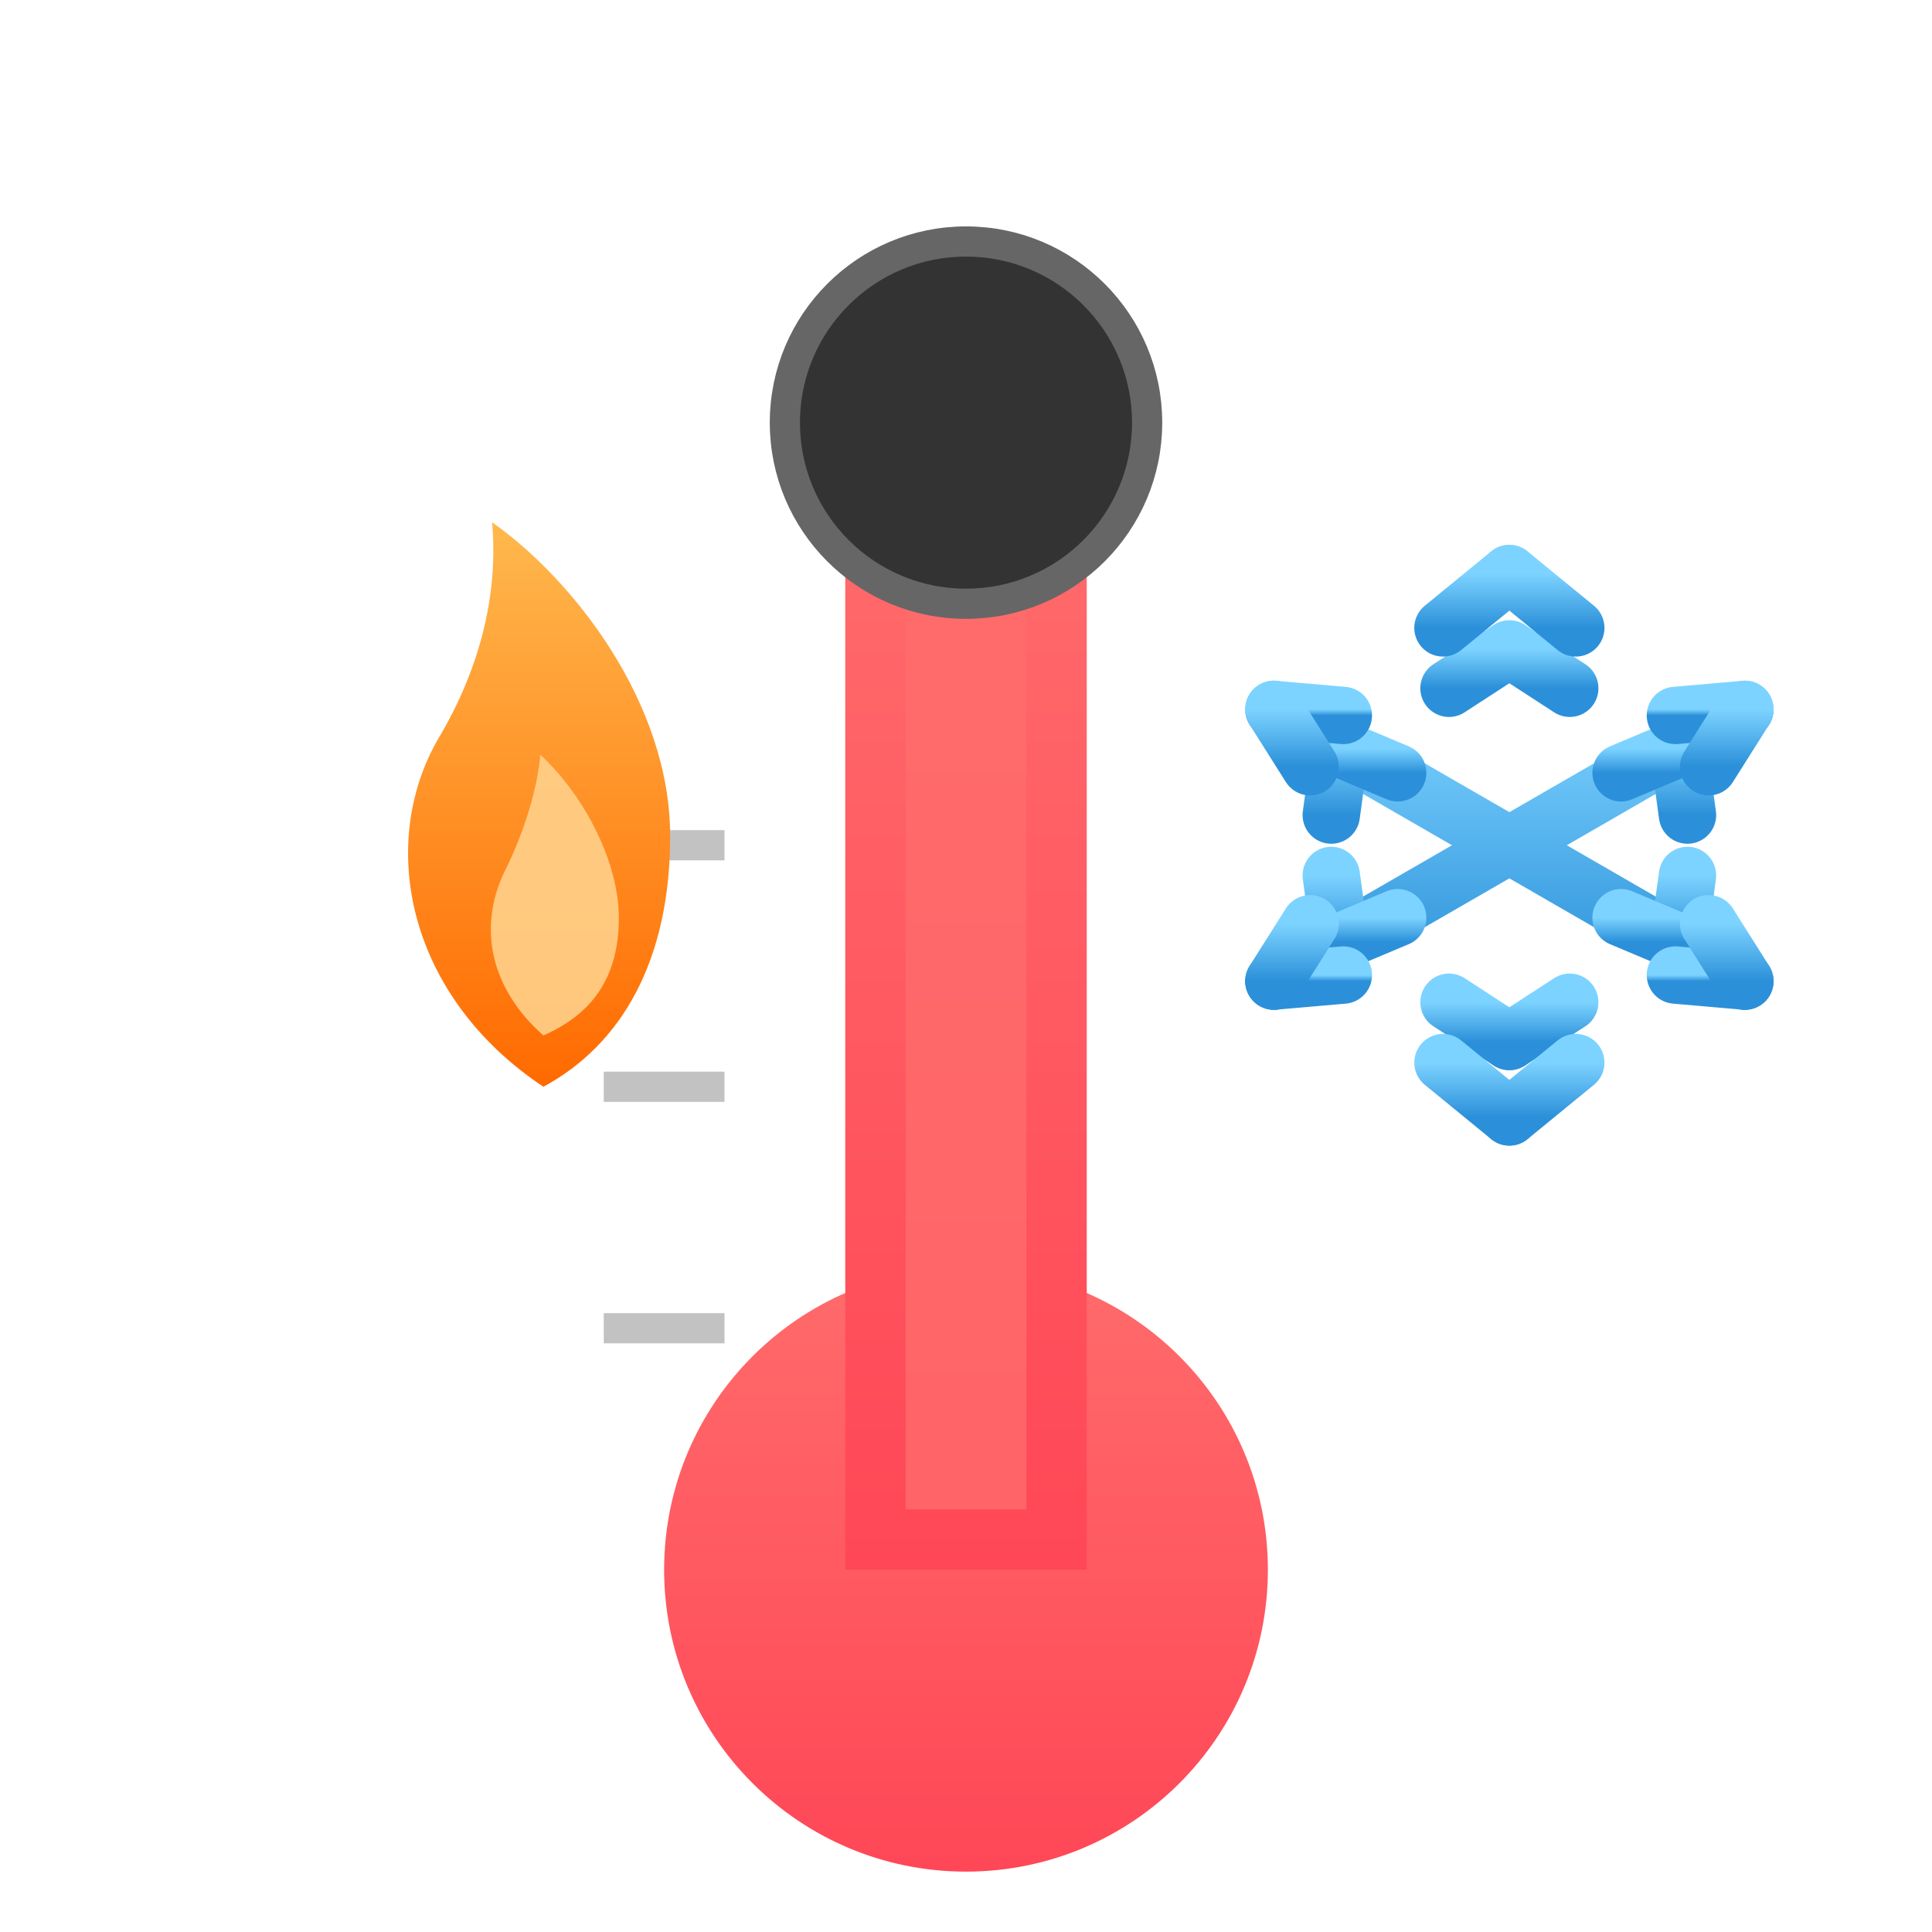
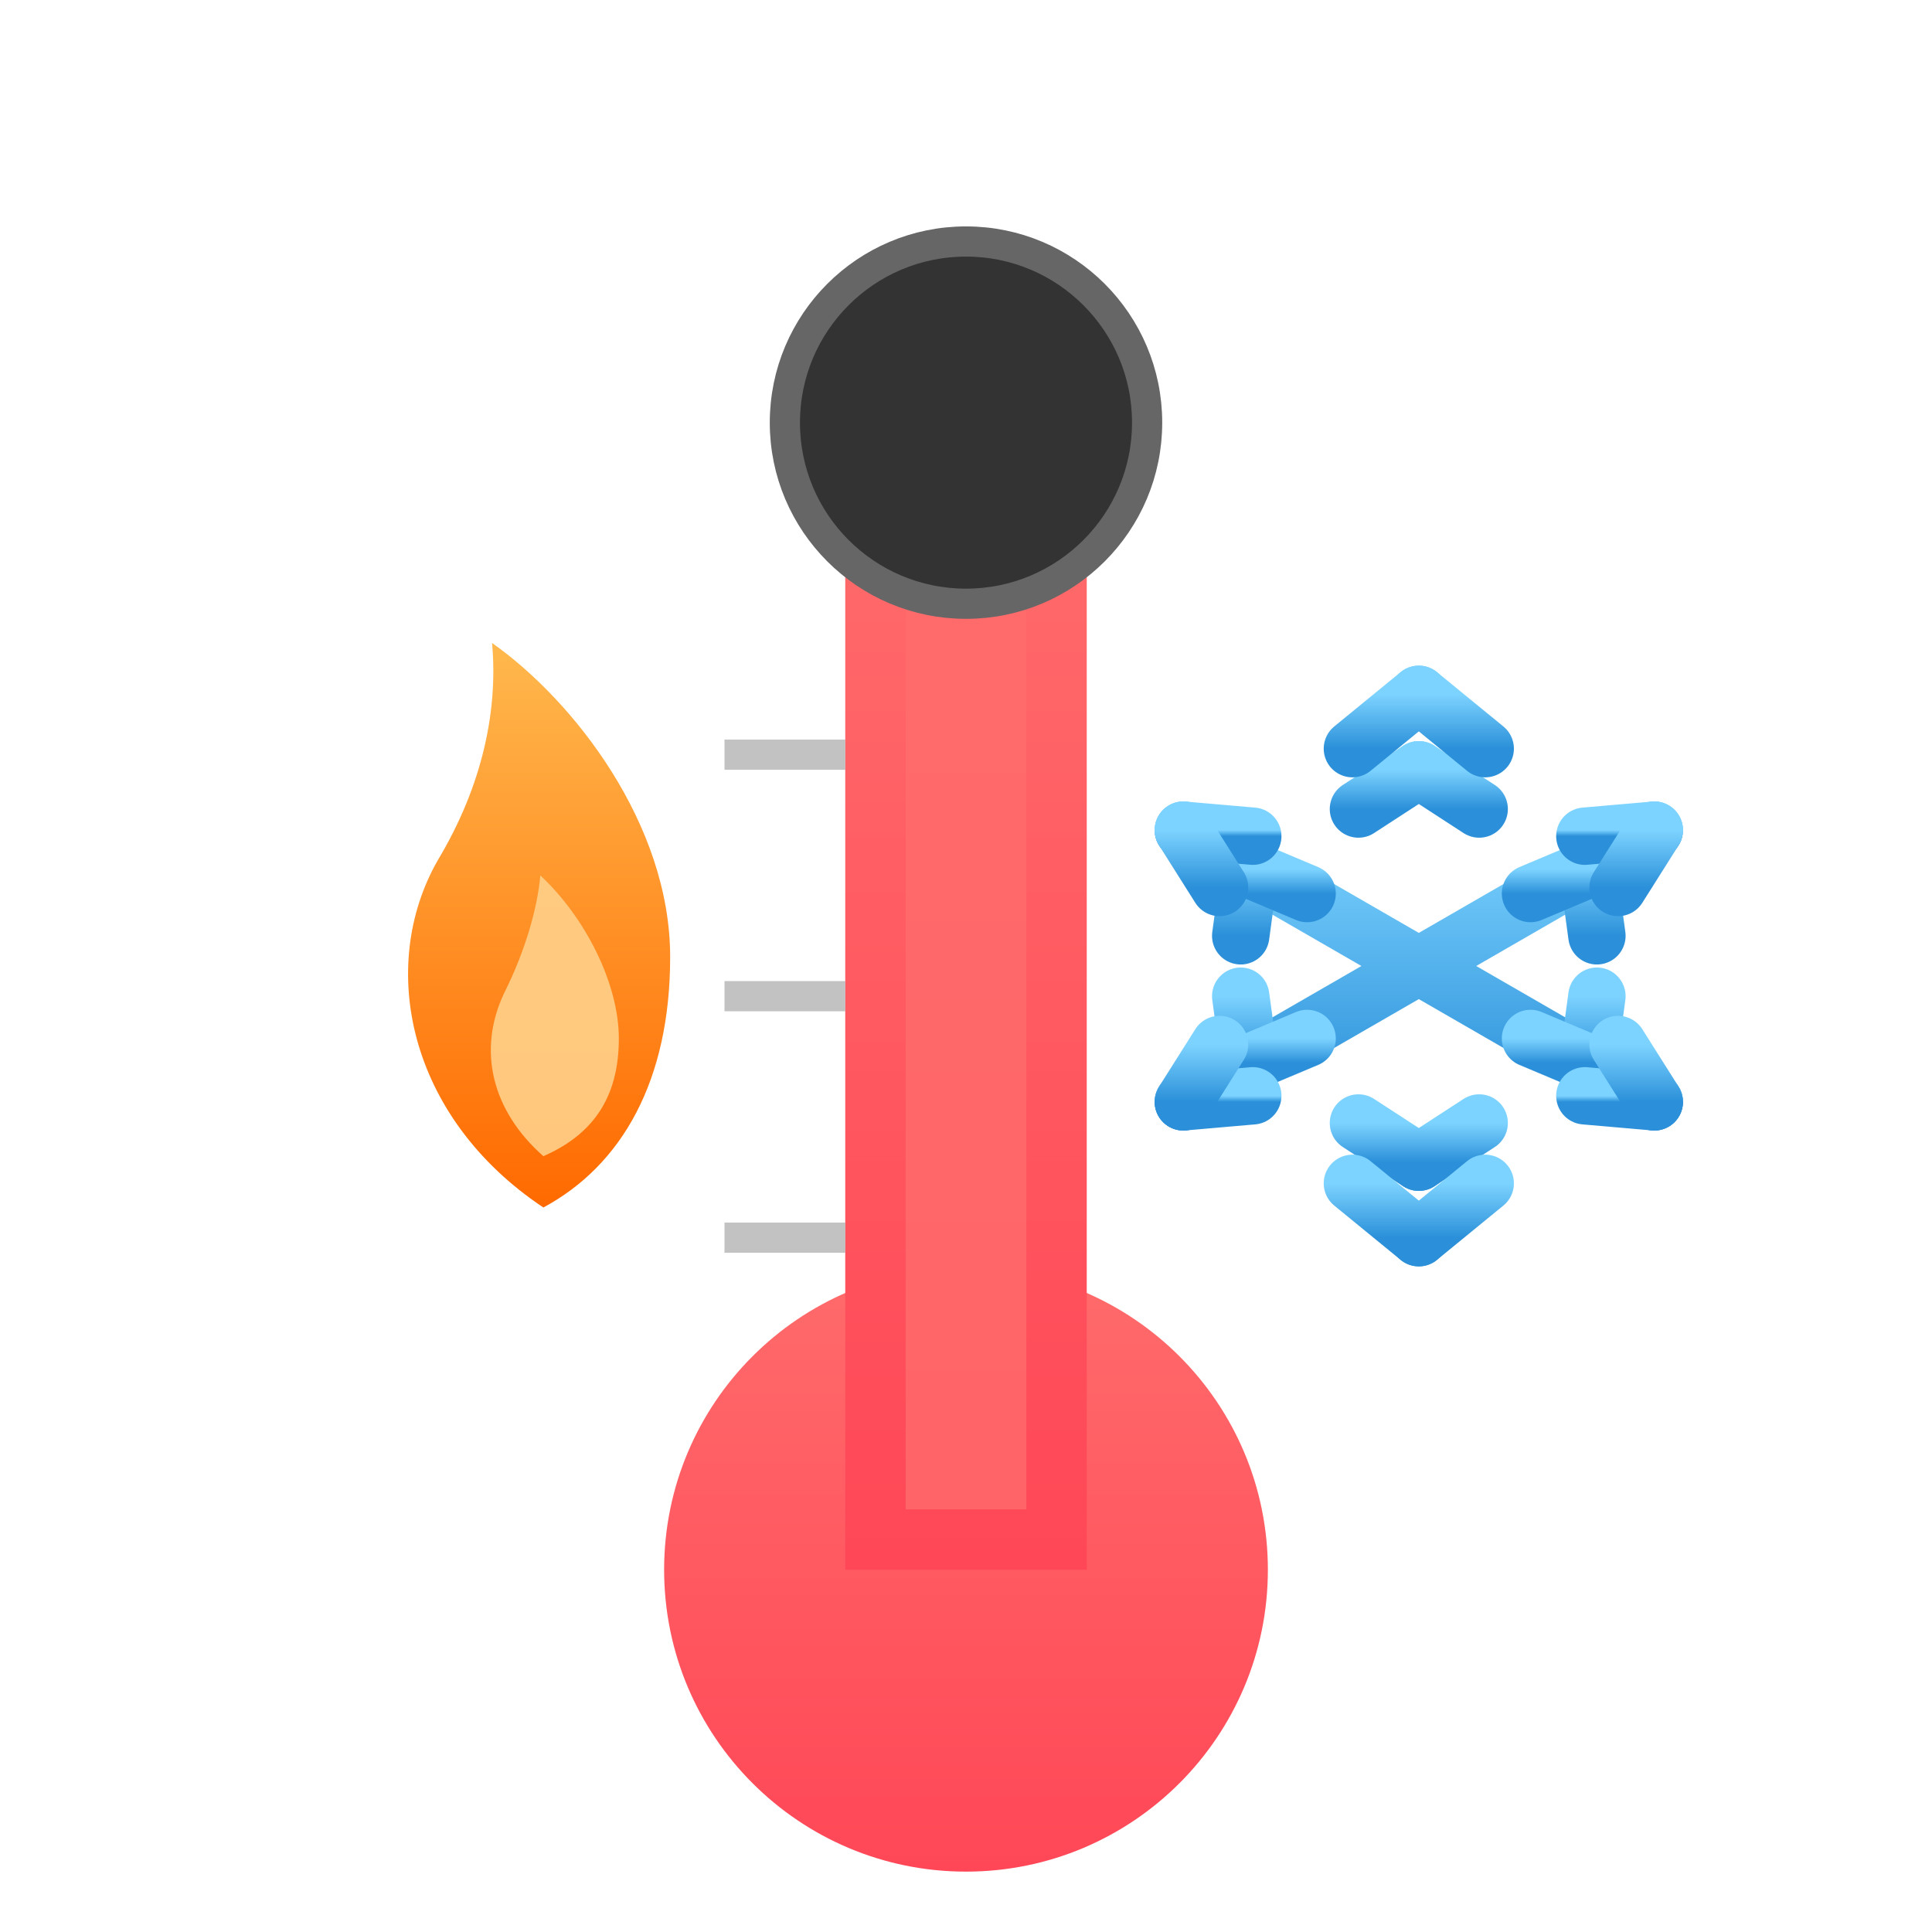
<svg xmlns="http://www.w3.org/2000/svg" viewBox="0 0 64 64" width="64" height="64" role="img" aria-label="Temperature ETA (heating/cooling)">
  <defs>
    <linearGradient id="tempGradient" x1="0%" y1="0%" x2="0%" y2="100%">
-       <stop offset="0%" stop-color="#ff6b6b" stop-opacity="1" />
-       <stop offset="100%" stop-color="#ff4757" stop-opacity="1" />
+       <stop offset="0" stop-color="#ff6b6b" stop-opacity="1" />
+       <stop offset="1" stop-color="#ff4757" stop-opacity="1" />
    </linearGradient>
    <linearGradient id="heatGradient" x1="0%" y1="0%" x2="0%" y2="100%">
-       <stop offset="0%" stop-color="#ffb84d" stop-opacity="1" />
-       <stop offset="100%" stop-color="#ff6a00" stop-opacity="1" />
+       <stop offset="0" stop-color="#ffb84d" stop-opacity="1" />
+       <stop offset="1" stop-color="#ff6a00" stop-opacity="1" />
    </linearGradient>
    <linearGradient id="coolGradient" x1="0%" y1="0%" x2="0%" y2="100%">
-       <stop offset="0%" stop-color="#7dd3ff" stop-opacity="1" />
-       <stop offset="100%" stop-color="#2b90d9" stop-opacity="1" />
+       <stop offset="0" stop-color="#7dd3ff" stop-opacity="1" />
+       <stop offset="1" stop-color="#2b90d9" stop-opacity="1" />
    </linearGradient>
  </defs>
  <circle cx="32" cy="52" r="10" fill="url(#tempGradient)" />
  <rect x="28" y="16" width="8" height="36" fill="url(#tempGradient)" />
  <rect x="30" y="20" width="4" height="30" fill="#ff6b6b" opacity="0.8" />
  <circle cx="32" cy="14" r="6" fill="#333" stroke="#666" stroke-width="1" />
-   <g stroke="#999" stroke-width="1" opacity="0.6">
+   <g stroke="#999" stroke-width="1" opacity="0.6" transform="matrix(1, 0, 0, 1, 4, -3)">
    <line x1="24" y1="28" x2="20" y2="28" />
    <line x1="24" y1="36" x2="20" y2="36" />
    <line x1="24" y1="44" x2="20" y2="44" />
  </g>
-   <g transform="translate(4 12)">
+   <g transform="matrix(1, 0, 0, 1, 4, 16)">
    <path d="M14 24 C9.5 21 8.5 16 10.5 12.5 C12 10 12.5 7.5 12.3 5.3 C15 7.2 18.2 11.3 18.2 15.7 C18.2 19.8 16.6 22.6 14 24 Z" fill="url(#heatGradient)" />
    <path d="M14 22.3 C12.3 20.8 11.8 18.8 12.7 16.9 C13.4 15.5 13.8 14.1 13.9 13 C15.4 14.4 16.5 16.6 16.5 18.4 C16.5 20.4 15.6 21.6 14 22.3 Z" fill="#ffd08a" opacity="0.9" />
  </g>
-   <g transform="translate(50 28)" stroke="url(#coolGradient)" stroke-width="1.9" stroke-linecap="round" stroke-linejoin="round">
+   <g transform="matrix(1, 0, 0, 1, 47, 32)" stroke="url(#coolGradient)" stroke-width="1.9" stroke-linecap="round" stroke-linejoin="round">
    <line x1="0" y1="-9" x2="0" y2="9" />
    <line x1="-7.8" y1="-4.5" x2="7.8" y2="4.5" />
    <line x1="-7.8" y1="4.5" x2="7.8" y2="-4.5" />
    <line x1="0" y1="-6.5" x2="-2" y2="-5.2" />
    <line x1="0" y1="-6.5" x2="2" y2="-5.2" />
    <line x1="0" y1="6.5" x2="-2" y2="5.2" />
    <line x1="0" y1="6.5" x2="2" y2="5.2" />
    <line x1="-5.6" y1="-3.2" x2="-5.9" y2="-1" />
    <line x1="-5.6" y1="-3.2" x2="-3.7" y2="-2.4" />
    <line x1="5.6" y1="3.2" x2="5.9" y2="1" />
    <line x1="5.6" y1="3.2" x2="3.7" y2="2.4" />
    <line x1="-5.6" y1="3.2" x2="-5.9" y2="1" />
    <line x1="-5.6" y1="3.2" x2="-3.7" y2="2.4" />
    <line x1="5.6" y1="-3.2" x2="5.9" y2="-1" />
    <line x1="5.6" y1="-3.2" x2="3.7" y2="-2.4" />
    <line x1="0" y1="-9" x2="-2.2" y2="-7.2" />
    <line x1="0" y1="-9" x2="2.2" y2="-7.2" />
    <line x1="0" y1="9" x2="-2.2" y2="7.2" />
    <line x1="0" y1="9" x2="2.2" y2="7.2" />
    <line x1="-7.8" y1="-4.5" x2="-5.5" y2="-4.3" />
    <line x1="-7.8" y1="-4.5" x2="-6.6" y2="-2.6" />
    <line x1="7.8" y1="4.5" x2="5.5" y2="4.3" />
    <line x1="7.8" y1="4.5" x2="6.6" y2="2.6" />
    <line x1="-7.8" y1="4.5" x2="-5.5" y2="4.3" />
    <line x1="-7.8" y1="4.5" x2="-6.6" y2="2.6" />
    <line x1="7.8" y1="-4.5" x2="5.5" y2="-4.3" />
    <line x1="7.8" y1="-4.5" x2="6.6" y2="-2.6" />
  </g>
</svg>
